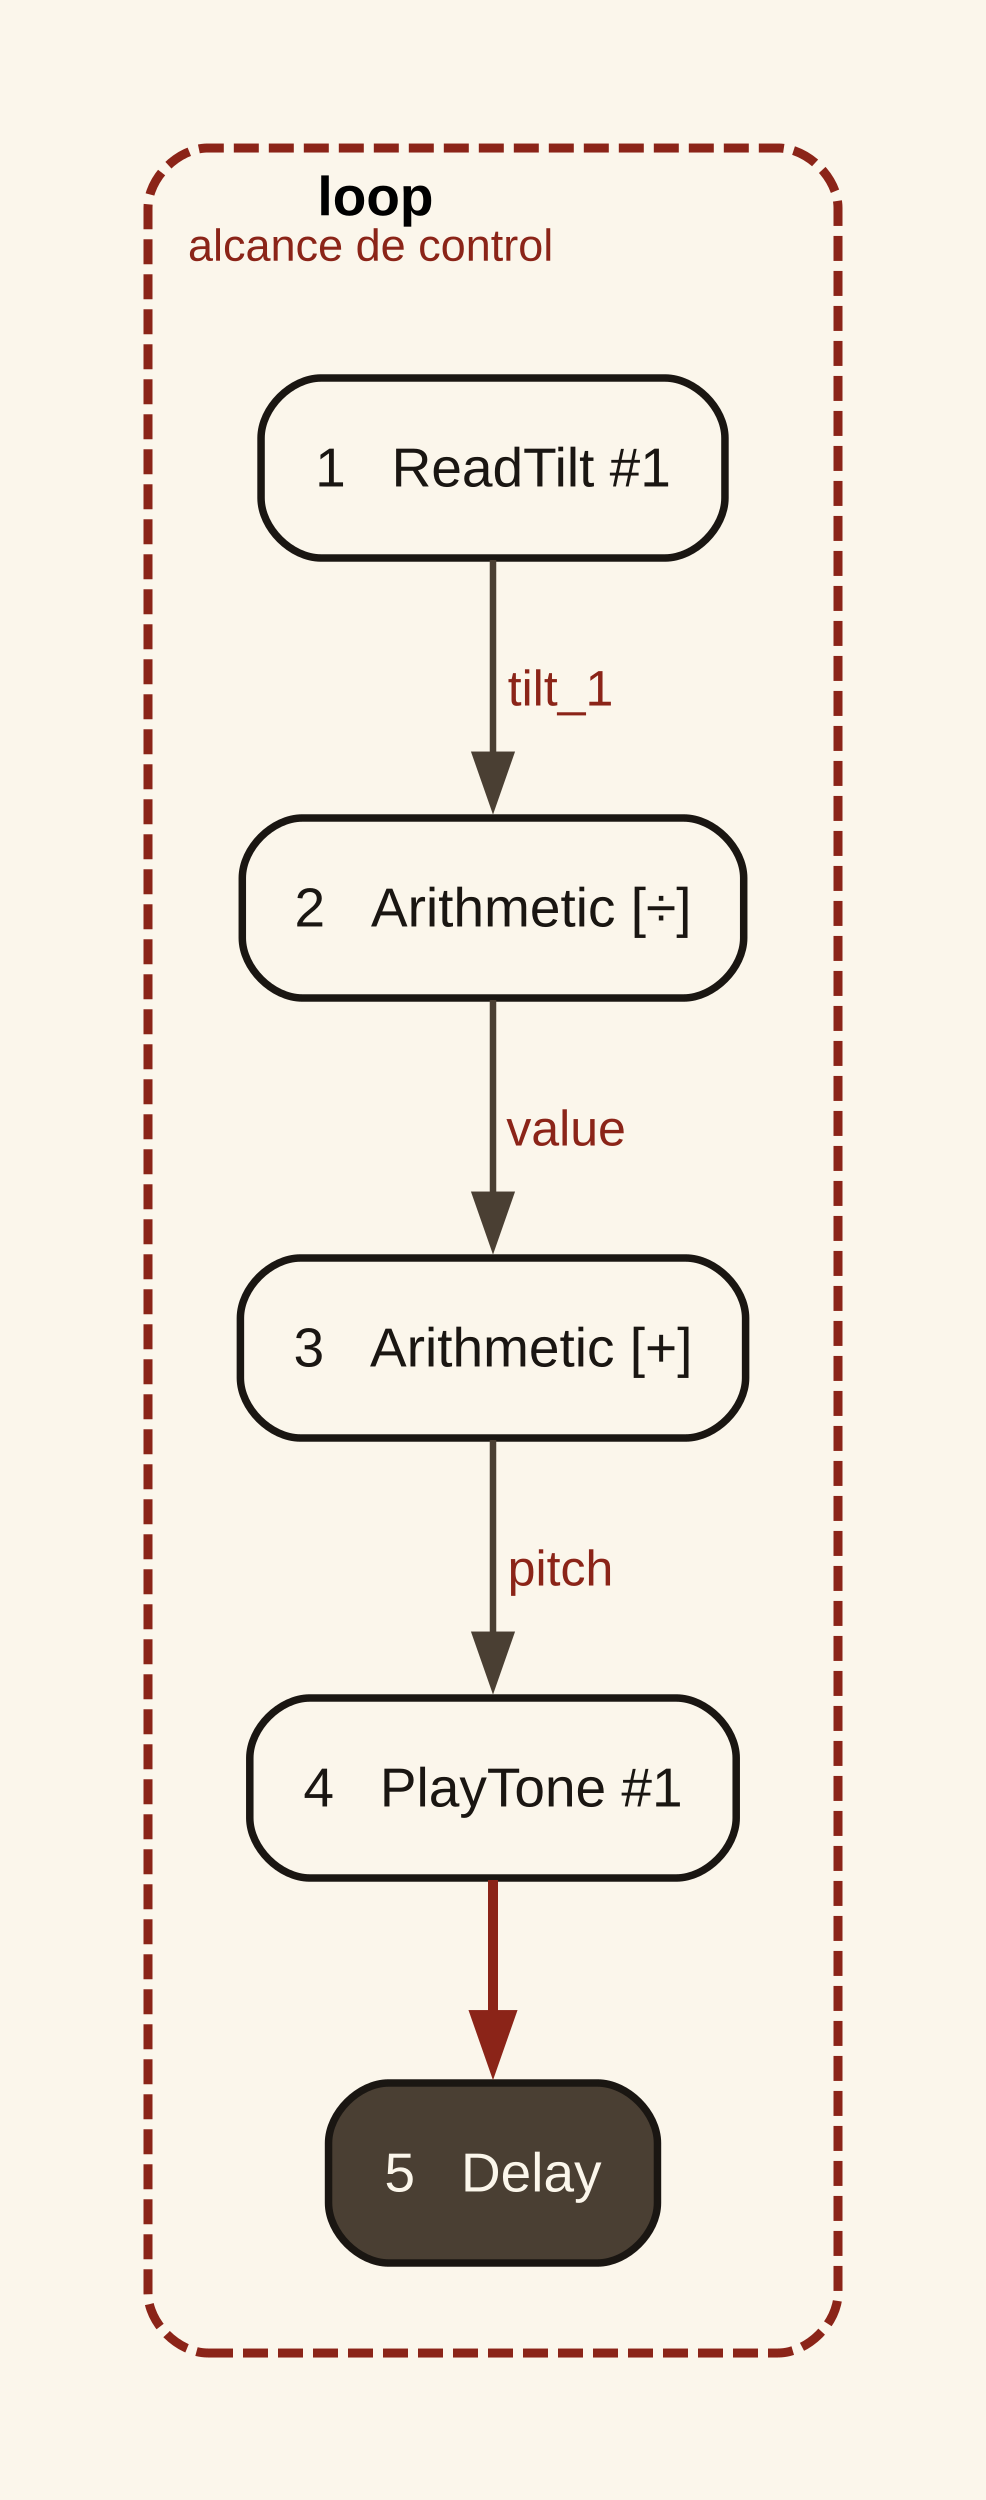
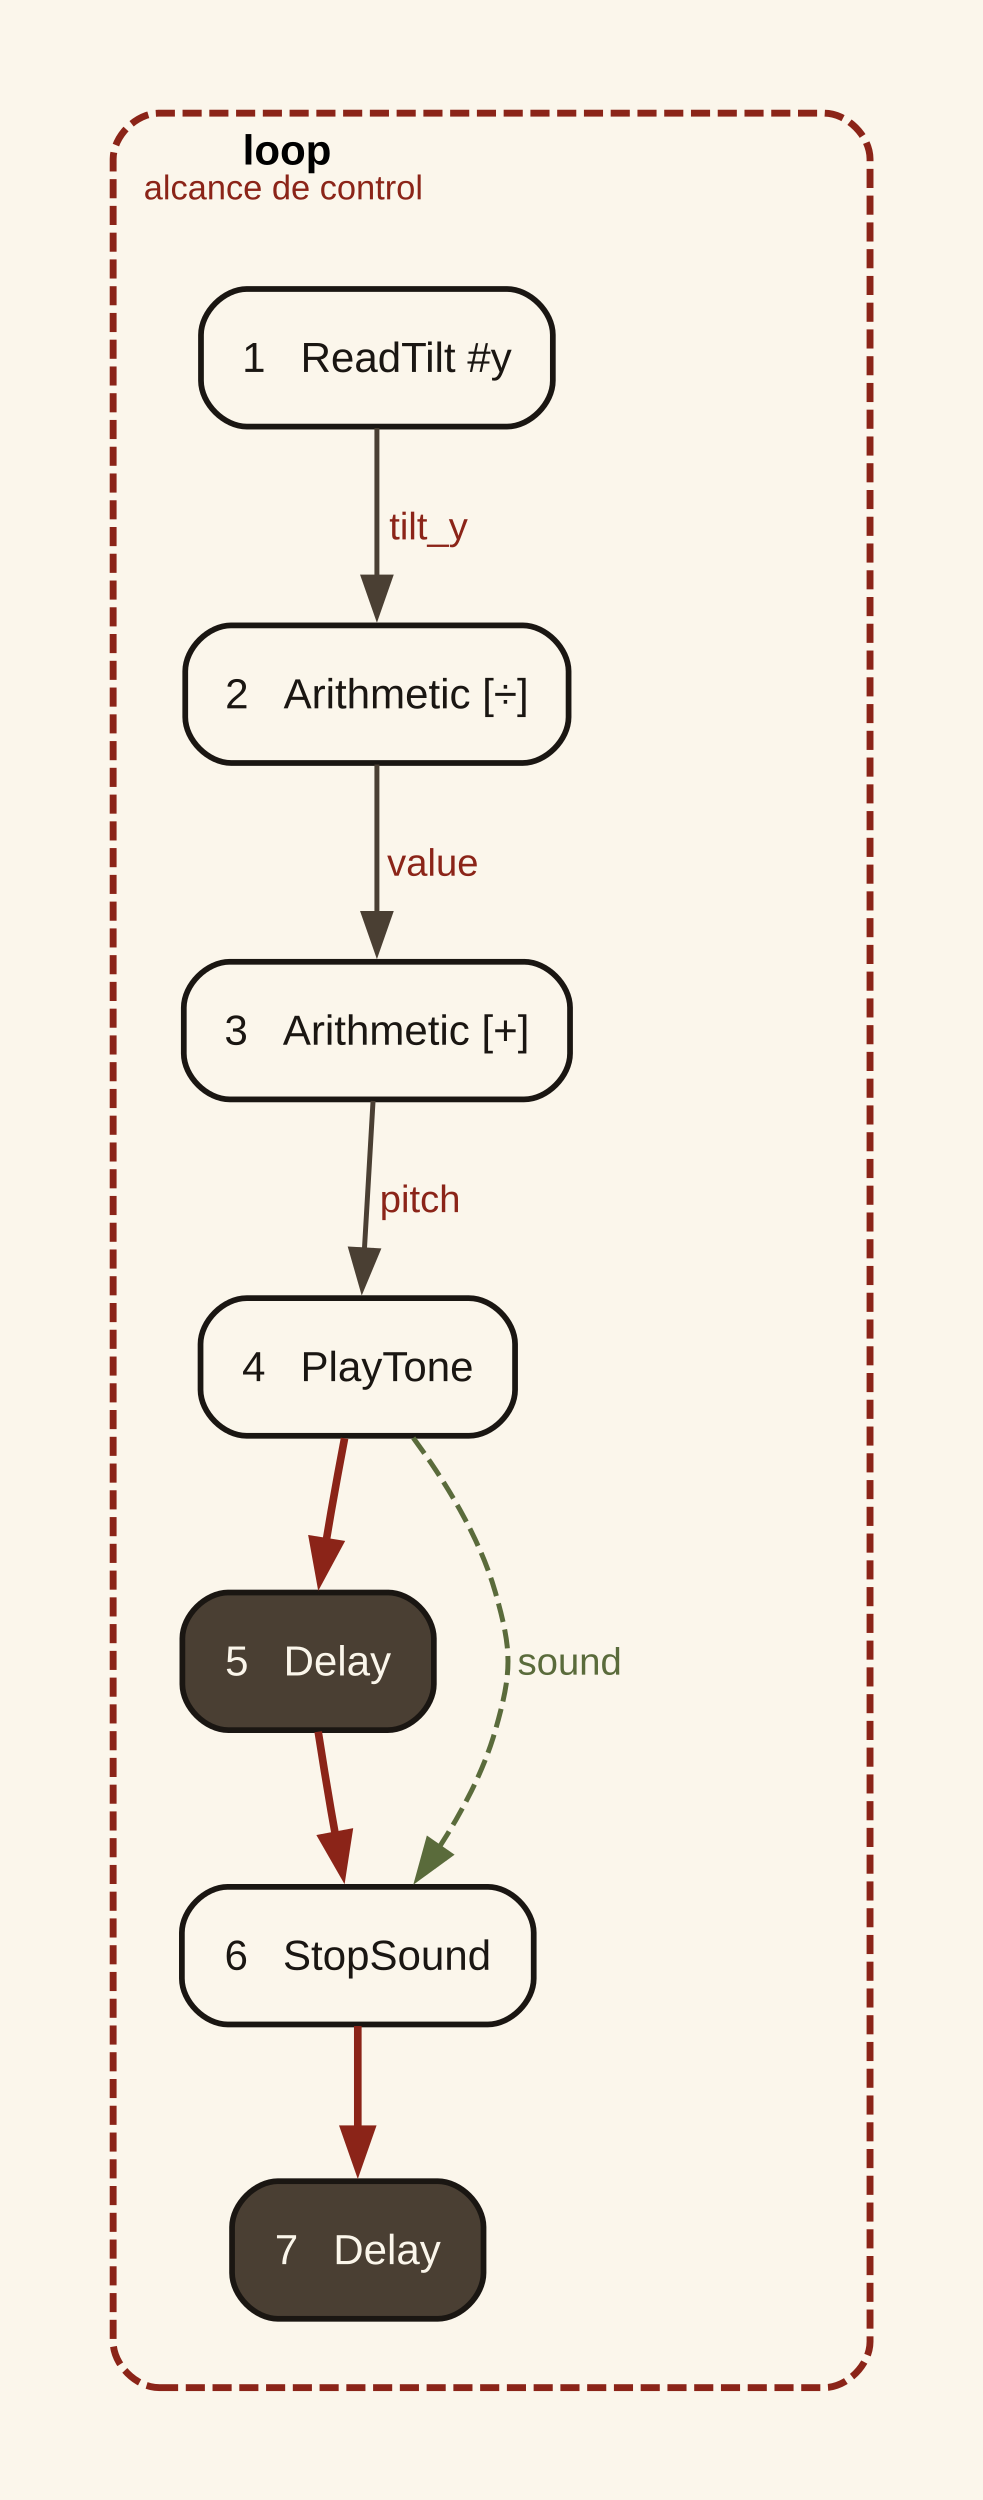
- <svg xmlns="http://www.w3.org/2000/svg" width="197pt" height="500pt" viewBox="0.00 0.00 197.00 500.00">
-   <g id="graph0" class="graph" transform="scale(1 1) rotate(0) translate(21.6 478.6)">
-     <polygon fill="#fbf6eb" stroke="none" points="-21.6,21.6 -21.6,-478.6 175.6,-478.6 175.6,21.6 -21.6,21.6" />
+ <svg xmlns="http://www.w3.org/2000/svg" width="257pt" height="654pt" viewBox="0.00 0.00 257.00 654.00">
+   <g id="graph0" class="graph" transform="scale(1 1) rotate(0) translate(21.6 632.6)">
+     <polygon fill="#fbf6eb" stroke="none" points="-21.6,21.6 -21.6,-632.6 235.6,-632.6 235.6,21.6 -21.6,21.6" />
    <g id="clust1" class="cluster">
-       <path fill="#fbf6eb" stroke="#8b2418" stroke-width="1.8" stroke-dasharray="5,2" d="M20,-8C20,-8 134,-8 134,-8 140,-8 146,-14 146,-20 146,-20 146,-437 146,-437 146,-443 140,-449 134,-449 134,-449 20,-449 20,-449 14,-449 8,-443 8,-437 8,-437 8,-20 8,-20 8,-14 14,-8 20,-8" />
-       <text xml:space="preserve" text-anchor="start" x="41.88" y="-435.55" font-family="Arial" font-weight="bold" font-size="11.00">loop</text>
-       <text xml:space="preserve" text-anchor="start" x="16" y="-426.45" font-family="Arial" font-size="9.00" fill="#8b2418">alcance de control</text>
+       <path fill="#fbf6eb" stroke="#8b2418" stroke-width="1.8" stroke-dasharray="5,2" d="M20,-8C20,-8 194,-8 194,-8 200,-8 206,-14 206,-20 206,-20 206,-591 206,-591 206,-597 200,-603 194,-603 194,-603 20,-603 20,-603 14,-603 8,-597 8,-591 8,-591 8,-20 8,-20 8,-14 14,-8 20,-8" />
+       <text xml:space="preserve" text-anchor="start" x="41.88" y="-589.55" font-family="Arial" font-weight="bold" font-size="11.00">loop</text>
+       <text xml:space="preserve" text-anchor="start" x="16" y="-580.45" font-family="Arial" font-size="9.00" fill="#8b2418">alcance de control</text>
    </g>
    <g id="node1" class="node">
-       <path fill="#fbf6eb" stroke="#1a1612" stroke-width="1.5" d="M111.39,-403C111.39,-403 42.61,-403 42.61,-403 36.61,-403 30.61,-397 30.61,-391 30.61,-391 30.61,-379 30.61,-379 30.61,-373 36.61,-367 42.61,-367 42.61,-367 111.39,-367 111.39,-367 117.39,-367 123.39,-373 123.39,-379 123.39,-379 123.39,-391 123.39,-391 123.39,-397 117.39,-403 111.39,-403" />
-       <text xml:space="preserve" text-anchor="middle" x="77" y="-381.3" font-family="Arial" font-size="11.00" fill="#1a1612">1   ReadTilt #1</text>
+       <path fill="#fbf6eb" stroke="#1a1612" stroke-width="1.5" d="M111.02,-557C111.02,-557 42.98,-557 42.98,-557 36.98,-557 30.98,-551 30.98,-545 30.98,-545 30.98,-533 30.98,-533 30.98,-527 36.98,-521 42.98,-521 42.98,-521 111.02,-521 111.02,-521 117.02,-521 123.02,-527 123.02,-533 123.02,-533 123.02,-545 123.02,-545 123.02,-551 117.02,-557 111.02,-557" />
+       <text xml:space="preserve" text-anchor="middle" x="77" y="-535.3" font-family="Arial" font-size="11.00" fill="#1a1612">1   ReadTilt #y</text>
    </g>
    <g id="node2" class="node">
-       <path fill="#fbf6eb" stroke="#1a1612" stroke-width="1.5" d="M115.14,-315C115.14,-315 38.86,-315 38.86,-315 32.86,-315 26.86,-309 26.86,-303 26.86,-303 26.86,-291 26.86,-291 26.86,-285 32.86,-279 38.86,-279 38.86,-279 115.14,-279 115.14,-279 121.14,-279 127.14,-285 127.14,-291 127.14,-291 127.14,-303 127.14,-303 127.14,-309 121.14,-315 115.14,-315" />
-       <text xml:space="preserve" text-anchor="middle" x="77" y="-293.3" font-family="Arial" font-size="11.00" fill="#1a1612">2   Arithmetic [÷]</text>
+       <path fill="#fbf6eb" stroke="#1a1612" stroke-width="1.5" d="M115.14,-469C115.14,-469 38.86,-469 38.86,-469 32.86,-469 26.86,-463 26.86,-457 26.86,-457 26.86,-445 26.86,-445 26.86,-439 32.86,-433 38.86,-433 38.86,-433 115.14,-433 115.14,-433 121.14,-433 127.14,-439 127.14,-445 127.14,-445 127.14,-457 127.14,-457 127.14,-463 121.14,-469 115.14,-469" />
+       <text xml:space="preserve" text-anchor="middle" x="77" y="-447.3" font-family="Arial" font-size="11.00" fill="#1a1612">2   Arithmetic [÷]</text>
    </g>
    <g id="edge1" class="edge">
-       <path fill="none" stroke="#4a3f33" stroke-width="1.3" d="M77,-366.6C77,-355.36 77,-340.47 77,-327.43" />
-       <polygon fill="#4a3f33" stroke="#4a3f33" stroke-width="1.3" points="80.5,-327.64 77,-317.64 73.5,-327.64 80.5,-327.64" />
-       <text xml:space="preserve" text-anchor="middle" x="90.5" y="-337.5" font-family="Arial" font-size="10.00" fill="#8b2418"> tilt_1 </text>
+       <path fill="none" stroke="#4a3f33" stroke-width="1.3" d="M77,-520.6C77,-509.36 77,-494.47 77,-481.43" />
+       <polygon fill="#4a3f33" stroke="#4a3f33" stroke-width="1.3" points="80.5,-481.64 77,-471.64 73.5,-481.64 80.5,-481.64" />
+       <text xml:space="preserve" text-anchor="middle" x="90.5" y="-491.5" font-family="Arial" font-size="10.00" fill="#8b2418"> tilt_y </text>
    </g>
    <g id="node3" class="node">
-       <path fill="#fbf6eb" stroke="#1a1612" stroke-width="1.5" d="M115.52,-227C115.52,-227 38.48,-227 38.48,-227 32.48,-227 26.48,-221 26.48,-215 26.48,-215 26.48,-203 26.48,-203 26.48,-197 32.48,-191 38.48,-191 38.48,-191 115.52,-191 115.52,-191 121.52,-191 127.52,-197 127.52,-203 127.52,-203 127.52,-215 127.52,-215 127.52,-221 121.52,-227 115.52,-227" />
-       <text xml:space="preserve" text-anchor="middle" x="77" y="-205.3" font-family="Arial" font-size="11.00" fill="#1a1612">3   Arithmetic [+]</text>
+       <path fill="#fbf6eb" stroke="#1a1612" stroke-width="1.5" d="M115.52,-381C115.52,-381 38.48,-381 38.48,-381 32.48,-381 26.48,-375 26.48,-369 26.48,-369 26.48,-357 26.48,-357 26.48,-351 32.48,-345 38.48,-345 38.48,-345 115.52,-345 115.52,-345 121.52,-345 127.52,-351 127.52,-357 127.52,-357 127.52,-369 127.52,-369 127.52,-375 121.52,-381 115.52,-381" />
+       <text xml:space="preserve" text-anchor="middle" x="77" y="-359.3" font-family="Arial" font-size="11.00" fill="#1a1612">3   Arithmetic [+]</text>
    </g>
    <g id="edge2" class="edge">
-       <path fill="none" stroke="#4a3f33" stroke-width="1.3" d="M77,-278.6C77,-267.36 77,-252.47 77,-239.43" />
-       <polygon fill="#4a3f33" stroke="#4a3f33" stroke-width="1.3" points="80.5,-239.64 77,-229.64 73.5,-239.64 80.5,-239.64" />
-       <text xml:space="preserve" text-anchor="middle" x="91.62" y="-249.5" font-family="Arial" font-size="10.00" fill="#8b2418"> value </text>
+       <path fill="none" stroke="#4a3f33" stroke-width="1.3" d="M77,-432.6C77,-421.36 77,-406.47 77,-393.43" />
+       <polygon fill="#4a3f33" stroke="#4a3f33" stroke-width="1.3" points="80.5,-393.64 77,-383.64 73.5,-393.64 80.5,-393.64" />
+       <text xml:space="preserve" text-anchor="middle" x="91.62" y="-403.5" font-family="Arial" font-size="10.00" fill="#8b2418"> value </text>
    </g>
    <g id="node4" class="node">
-       <path fill="#fbf6eb" stroke="#1a1612" stroke-width="1.5" d="M113.64,-139C113.64,-139 40.36,-139 40.36,-139 34.36,-139 28.36,-133 28.36,-127 28.36,-127 28.36,-115 28.36,-115 28.36,-109 34.36,-103 40.36,-103 40.36,-103 113.64,-103 113.64,-103 119.64,-103 125.64,-109 125.64,-115 125.64,-115 125.64,-127 125.64,-127 125.64,-133 119.64,-139 113.64,-139" />
-       <text xml:space="preserve" text-anchor="middle" x="77" y="-117.3" font-family="Arial" font-size="11.00" fill="#1a1612">4   PlayTone #1</text>
+       <path fill="#fbf6eb" stroke="#1a1612" stroke-width="1.5" d="M101.14,-293C101.14,-293 42.86,-293 42.86,-293 36.86,-293 30.86,-287 30.86,-281 30.86,-281 30.86,-269 30.86,-269 30.86,-263 36.86,-257 42.86,-257 42.86,-257 101.14,-257 101.14,-257 107.14,-257 113.14,-263 113.14,-269 113.14,-269 113.14,-281 113.14,-281 113.14,-287 107.14,-293 101.14,-293" />
+       <text xml:space="preserve" text-anchor="middle" x="72" y="-271.3" font-family="Arial" font-size="11.00" fill="#1a1612">4   PlayTone</text>
    </g>
    <g id="edge3" class="edge">
-       <path fill="none" stroke="#4a3f33" stroke-width="1.3" d="M77,-190.6C77,-179.36 77,-164.47 77,-151.43" />
-       <polygon fill="#4a3f33" stroke="#4a3f33" stroke-width="1.3" points="80.5,-151.64 77,-141.64 73.5,-151.64 80.5,-151.64" />
-       <text xml:space="preserve" text-anchor="middle" x="90.5" y="-161.5" font-family="Arial" font-size="10.00" fill="#8b2418"> pitch </text>
+       <path fill="none" stroke="#4a3f33" stroke-width="1.3" d="M75.99,-344.6C75.34,-333.36 74.47,-318.47 73.71,-305.43" />
+       <polygon fill="#4a3f33" stroke="#4a3f33" stroke-width="1.3" points="77.22,-305.42 73.14,-295.64 70.23,-305.82 77.22,-305.42" />
+       <text xml:space="preserve" text-anchor="middle" x="88.3" y="-315.5" font-family="Arial" font-size="10.00" fill="#8b2418"> pitch </text>
    </g>
    <g id="node5" class="node">
-       <path fill="#4a3f33" stroke="#1a1612" stroke-width="1.5" d="M97.89,-62C97.89,-62 56.11,-62 56.11,-62 50.11,-62 44.11,-56 44.11,-50 44.11,-50 44.11,-38 44.11,-38 44.11,-32 50.11,-26 56.11,-26 56.11,-26 97.89,-26 97.89,-26 103.89,-26 109.89,-32 109.89,-38 109.89,-38 109.89,-50 109.89,-50 109.89,-56 103.89,-62 97.89,-62" />
-       <text xml:space="preserve" text-anchor="middle" x="77" y="-40.3" font-family="Arial" font-size="11.00" fill="#fbf6eb">5   Delay</text>
+       <path fill="#4a3f33" stroke="#1a1612" stroke-width="1.5" d="M79.89,-216C79.89,-216 38.11,-216 38.11,-216 32.11,-216 26.11,-210 26.11,-204 26.11,-204 26.11,-192 26.11,-192 26.11,-186 32.11,-180 38.11,-180 38.11,-180 79.89,-180 79.89,-180 85.89,-180 91.89,-186 91.89,-192 91.89,-192 91.89,-204 91.89,-204 91.89,-210 85.89,-216 79.89,-216" />
+       <text xml:space="preserve" text-anchor="middle" x="59" y="-194.3" font-family="Arial" font-size="11.00" fill="#fbf6eb">5   Delay</text>
    </g>
    <g id="edge4" class="edge">
-       <path fill="none" stroke="#8b2418" stroke-width="2" d="M77,-102.6C77,-94.52 77,-84.67 77,-75.42" />
-       <polygon fill="#8b2418" stroke="#8b2418" stroke-width="2" points="80.5,-75.59 77,-65.59 73.5,-75.59 80.5,-75.59" />
+       <path fill="none" stroke="#8b2418" stroke-width="2" d="M68.54,-256.33C67.38,-250.21 66.1,-243.31 65,-237 64.56,-234.48 64.12,-231.87 63.69,-229.25" />
+       <polygon fill="#8b2418" stroke="#8b2418" stroke-width="2" points="67.15,-228.73 62.12,-219.41 60.24,-229.84 67.15,-228.73" />
+     </g>
+     <g id="node6" class="node">
+       <path fill="#fbf6eb" stroke="#1a1612" stroke-width="1.5" d="M106.02,-139C106.02,-139 37.98,-139 37.98,-139 31.98,-139 25.98,-133 25.98,-127 25.98,-127 25.98,-115 25.98,-115 25.98,-109 31.98,-103 37.98,-103 37.98,-103 106.02,-103 106.02,-103 112.02,-103 118.02,-109 118.02,-115 118.02,-115 118.02,-127 118.02,-127 118.02,-133 112.02,-139 106.02,-139" />
+       <text xml:space="preserve" text-anchor="middle" x="72" y="-117.3" font-family="Arial" font-size="11.00" fill="#1a1612">6   StopSound</text>
+     </g>
+     <g id="edge5" class="edge">
+       <path fill="none" stroke="#5a6b3b" stroke-width="1.3" stroke-dasharray="5,2" d="M86.51,-256.45C94.56,-245.54 103.78,-230.82 108,-216 112.39,-200.61 112.39,-195.39 108,-180 104.93,-169.23 99.23,-158.52 93.25,-149.28" />
+       <polygon fill="#5a6b3b" stroke="#5a6b3b" stroke-width="1.3" points="96.2,-147.4 87.63,-141.17 90.45,-151.38 96.2,-147.4" />
+       <text xml:space="preserve" text-anchor="middle" x="127.42" y="-194.5" font-family="Arial" font-size="10.00" fill="#5a6b3b"> sound </text>
+     </g>
+     <g id="edge6" class="edge">
+       <path fill="none" stroke="#8b2418" stroke-width="2" d="M61.64,-179.58C62.65,-173.11 63.84,-165.71 65,-159 65.38,-156.83 65.78,-154.59 66.18,-152.34" />
+       <polygon fill="#8b2418" stroke="#8b2418" stroke-width="2" points="69.6,-153.12 67.99,-142.65 62.72,-151.84 69.6,-153.12" />
+     </g>
+     <g id="node7" class="node">
+       <path fill="#4a3f33" stroke="#1a1612" stroke-width="1.5" d="M92.89,-62C92.89,-62 51.11,-62 51.11,-62 45.11,-62 39.11,-56 39.11,-50 39.11,-50 39.11,-38 39.11,-38 39.11,-32 45.11,-26 51.11,-26 51.11,-26 92.89,-26 92.89,-26 98.89,-26 104.89,-32 104.89,-38 104.89,-38 104.89,-50 104.89,-50 104.89,-56 98.89,-62 92.89,-62" />
+       <text xml:space="preserve" text-anchor="middle" x="72" y="-40.3" font-family="Arial" font-size="11.00" fill="#fbf6eb">7   Delay</text>
+     </g>
+     <g id="edge7" class="edge">
+       <path fill="none" stroke="#8b2418" stroke-width="2" d="M72,-102.6C72,-94.52 72,-84.67 72,-75.42" />
+       <polygon fill="#8b2418" stroke="#8b2418" stroke-width="2" points="75.5,-75.59 72,-65.59 68.5,-75.59 75.5,-75.59" />
    </g>
  </g>
</svg>
